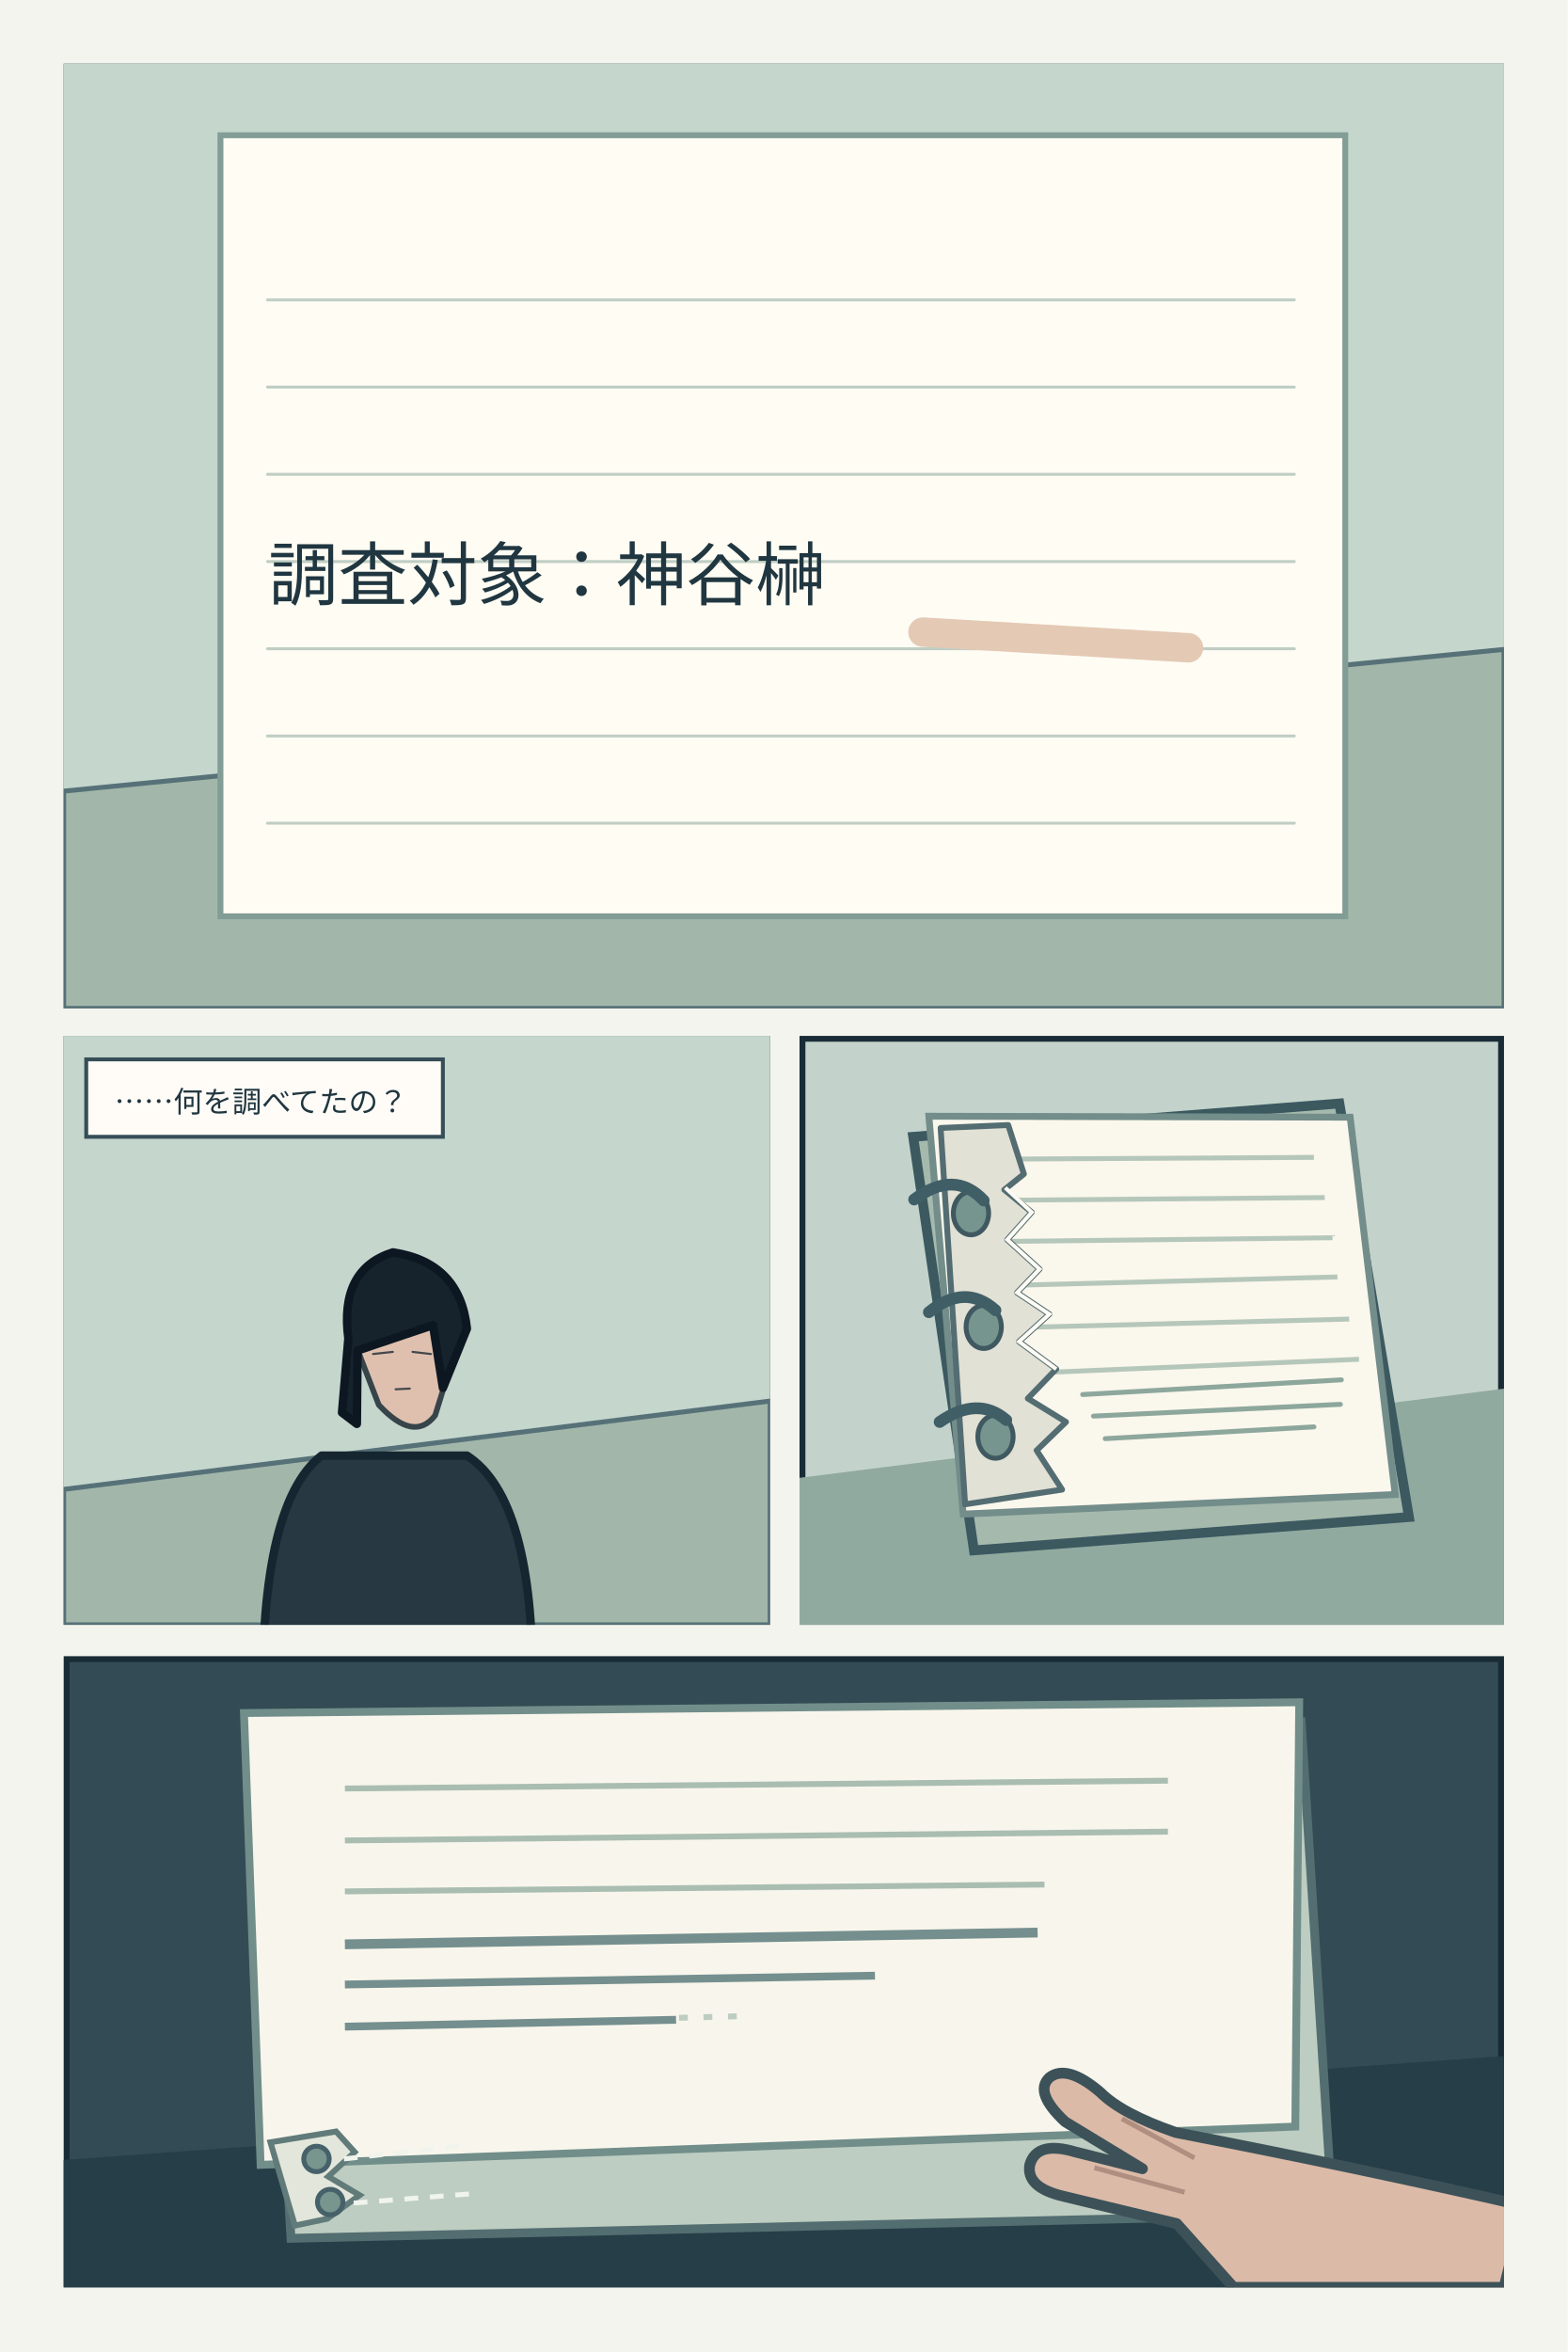
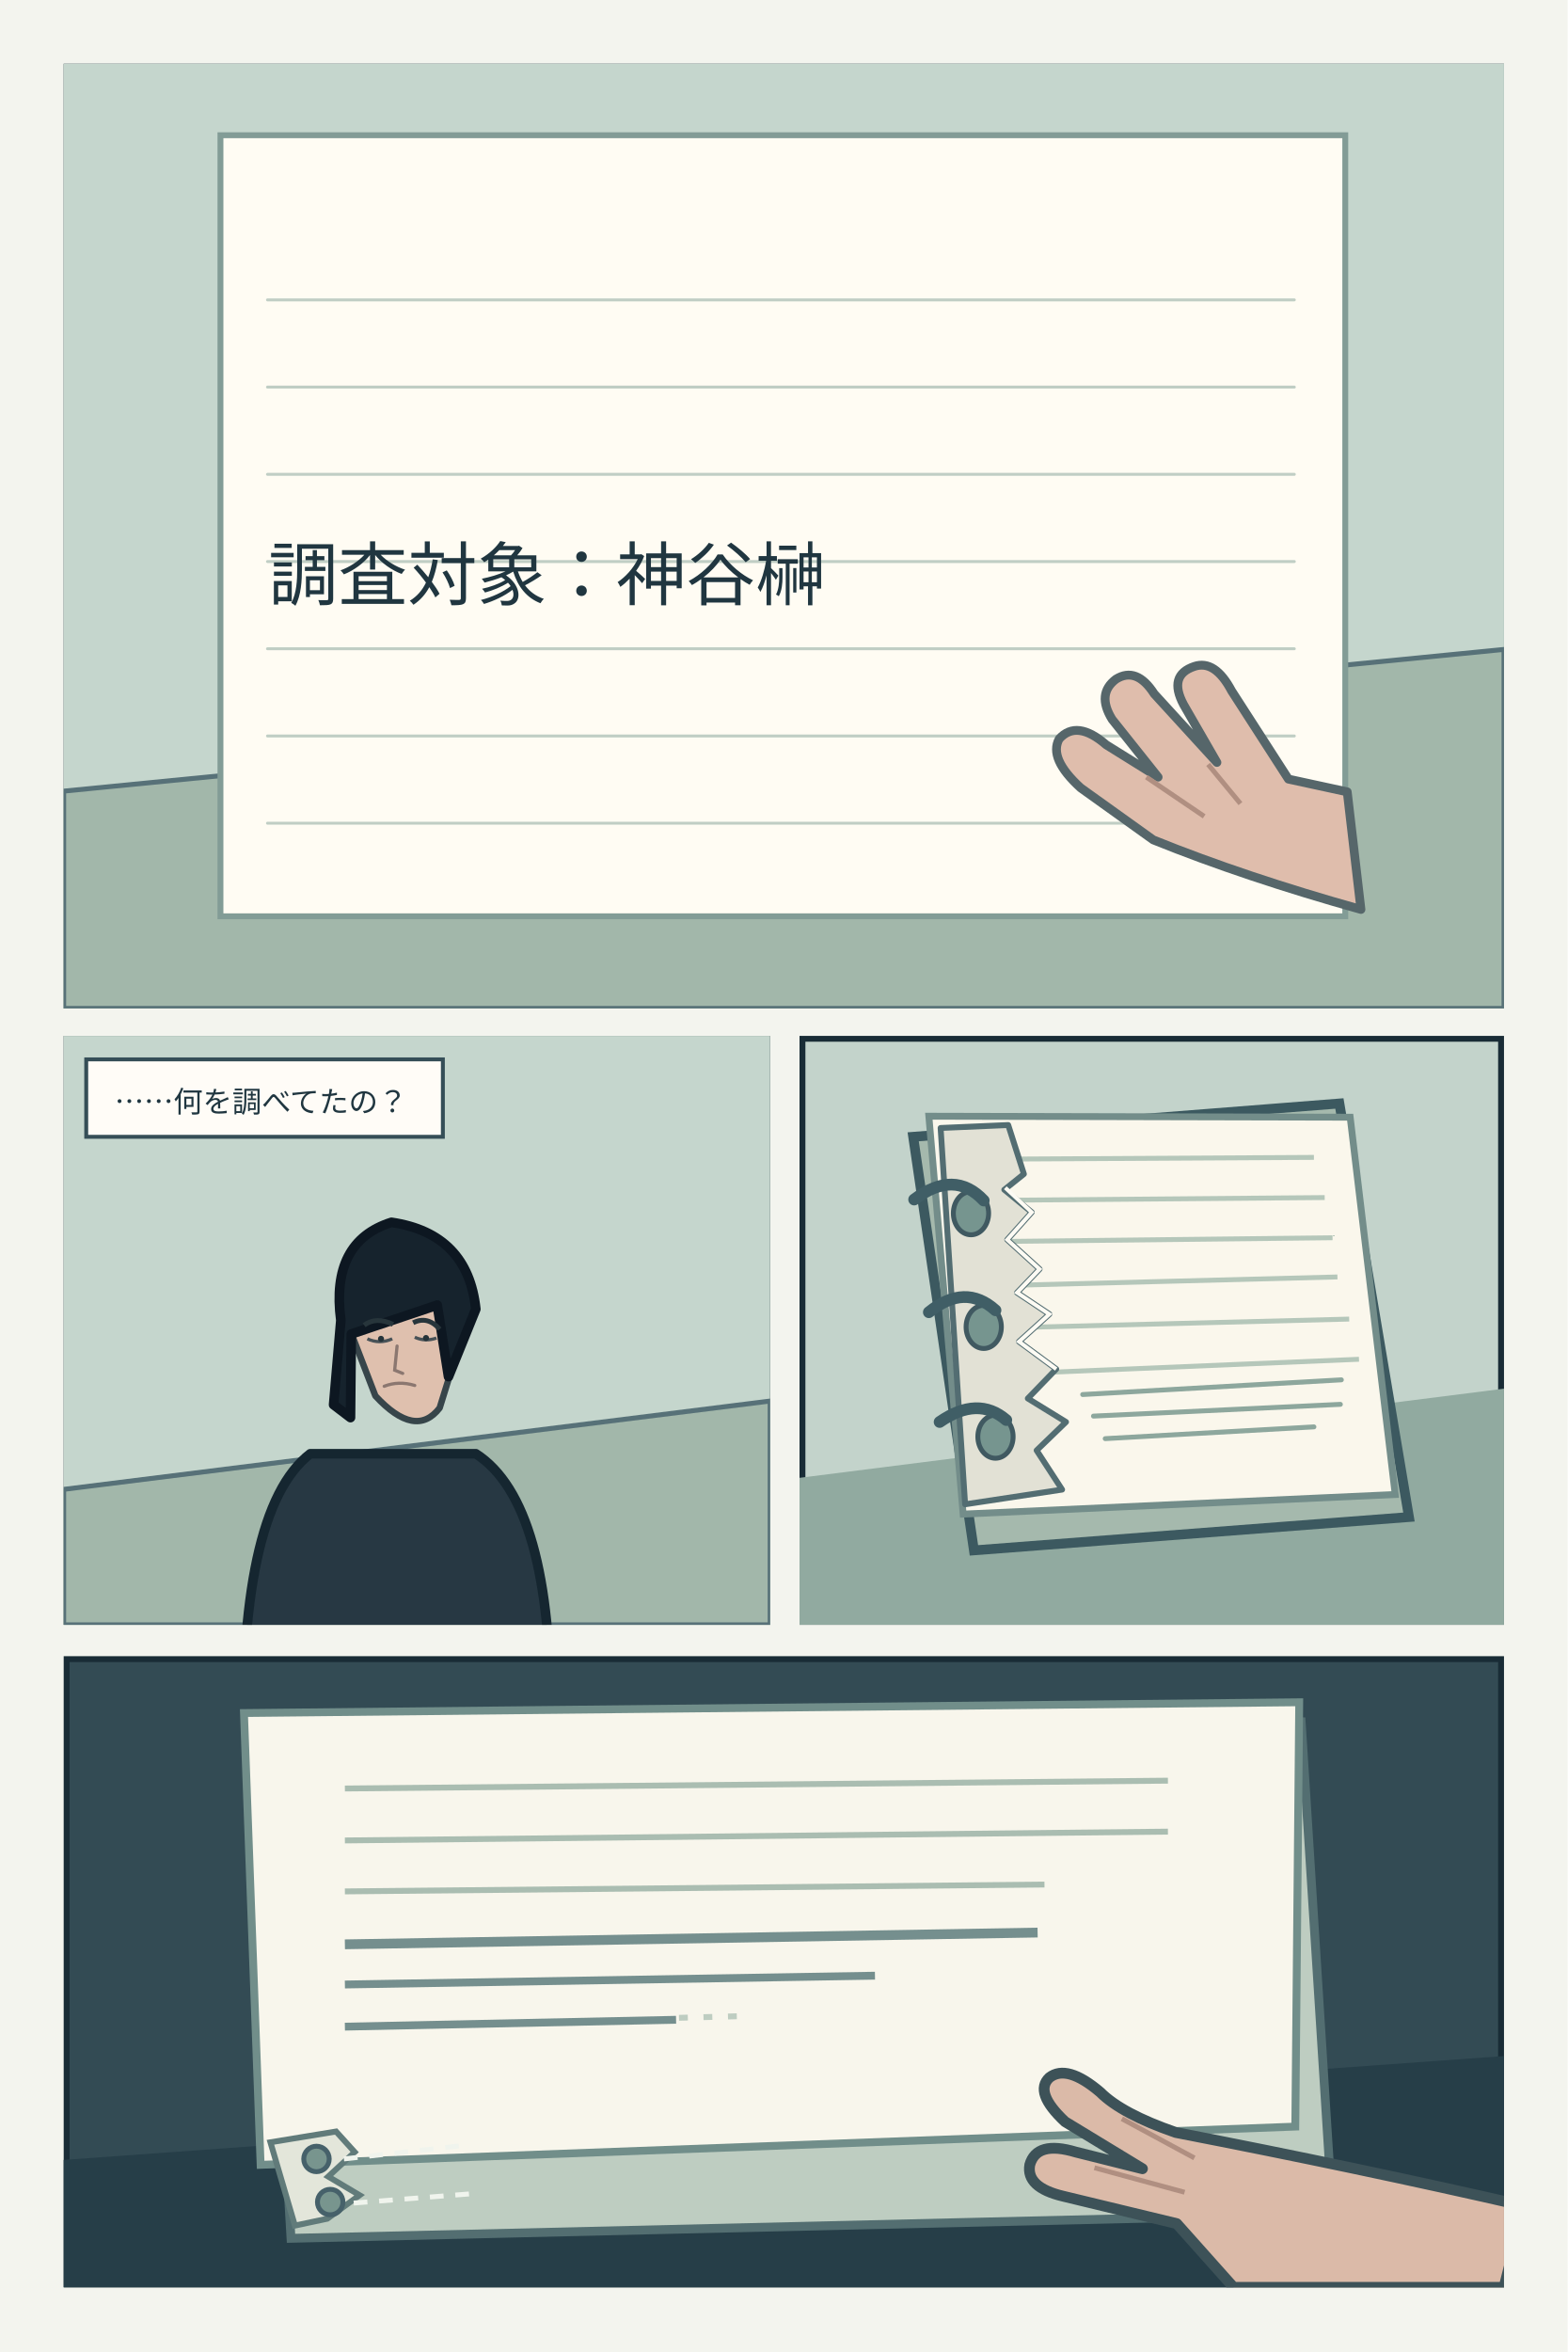
<svg xmlns="http://www.w3.org/2000/svg" width="1600" height="2400" viewBox="0 0 1600 2400">
  <rect x="0" y="0" width="1600" height="2400" fill="#f3f4ee" stroke="none" stroke-width="0" />
  <g id="31-1">
    <svg x="65" y="65" width="1470" height="964" viewBox="0 0 1470 964">
      <rect x="2" y="2" width="1466" height="960" fill="#f8f9f3" stroke="#192c36" stroke-width="8" />
      <rect x="0" y="0" width="1470" height="964" fill="#c5d6cd" stroke="none" stroke-width="0" />
      <path d="M0 742.28L1470 597.68V964H0Z" fill="#a2b7aa" stroke="#577178" stroke-width="5" stroke-linejoin="round" stroke-linecap="round" />
      <rect x="160" y="73" width="1148" height="797" fill="#fffcf3" stroke="#829c96" stroke-width="6" />
      <path d="M208 241L1256 241" fill="none" stroke="#c0cec4" stroke-width="3" stroke-linejoin="round" stroke-linecap="round" />
      <path d="M208 330L1256 330" fill="none" stroke="#c0cec4" stroke-width="3" stroke-linejoin="round" stroke-linecap="round" />
      <path d="M208 419L1256 419" fill="none" stroke="#c0cec4" stroke-width="3" stroke-linejoin="round" stroke-linecap="round" />
      <path d="M208 508L1256 508" fill="none" stroke="#c0cec4" stroke-width="3" stroke-linejoin="round" stroke-linecap="round" />
      <path d="M208 597L1256 597" fill="none" stroke="#c0cec4" stroke-width="3" stroke-linejoin="round" stroke-linecap="round" />
      <path d="M208 686L1256 686" fill="none" stroke="#c0cec4" stroke-width="3" stroke-linejoin="round" stroke-linecap="round" />
      <path d="M208 775L1256 775" fill="none" stroke="#c0cec4" stroke-width="3" stroke-linejoin="round" stroke-linecap="round" />
      <text x="209" y="547" font-family="Noto Sans CJK JP,sans-serif" font-size="71" font-weight="500" fill="#203640">調査対象：神谷榊</text>
-       <path d="M877 580L1148 596" fill="none" stroke="#e4c9b5" stroke-width="30" stroke-linejoin="round" stroke-linecap="round" />
+       <path d="M1324 863Q1206 830 1112 792L1038 739Q1005 709 1016 689Q1034 669 1064 695L1117 728L1070 669Q1054 643 1074 628Q1095 615 1113 643L1177 713L1143 654Q1127 624 1154 615Q1175 608 1192 640L1250 730L1310 743Z" fill="#dfbdac" stroke="#56666a" stroke-width="9" stroke-linejoin="round" />
+       <path d="M1105 728L1164 768M1168 715L1201 755" fill="none" stroke="#b08f81" stroke-width="5" />
    </svg>
  </g>
  <g id="31-2">
    <svg x="816" y="1057" width="719" height="601" viewBox="0 0 719 601">
      <rect x="2" y="2" width="715" height="597" fill="#c3d3cb" stroke="#192c36" stroke-width="8" />
      <path d="M0 451L719 360V601H0Z" fill="#91aaa0" />
      <path d="M116 103L551 69L622 491L178 525Z" fill="#a5b9ad" stroke="#3c5960" stroke-width="10" />
      <path d="M132 82L562 83L608 468L167 488Z" fill="#faf7ec" stroke="#738d8a" stroke-width="7" />
      <path d="M166 126L525 124M177 168L536 165M187 210L544 206M200 255L549 246M208 298L561 289M214 345L571 330" fill="none" stroke="#b5c7ba" stroke-width="5" />
      <path d="M144 94L213 91L229 141L209 157L237 180L212 208L245 238L222 262L255 284L224 312L262 340L233 370L272 394L242 423L268 463L169 478Z" fill="#e2e1d5" stroke="#536d72" stroke-width="6" stroke-linejoin="round" />
      <path d="M210 155L237 180L212 208L245 238L222 262L255 284L224 312L262 340" fill="none" stroke="#fdfbf4" stroke-width="4" />
      <ellipse cx="175" cy="181" rx="18" ry="22" fill="#76958f" stroke="#405961" stroke-width="5" />
      <ellipse cx="188" cy="297" rx="18" ry="22" fill="#76958f" stroke="#405961" stroke-width="5" />
      <ellipse cx="200" cy="409" rx="18" ry="22" fill="#76958f" stroke="#405961" stroke-width="5" />
      <path d="M117 167Q158 136 188 168M132 282Q169 252 200 280M143 394Q182 367 211 392" fill="none" stroke="#405e66" stroke-width="12" stroke-linecap="round" />
      <path d="M289 366L553 351M300 388L552 376M312 411L525 399" stroke="#8da79d" stroke-width="5" stroke-linecap="round" />
    </svg>
  </g>
  <g id="31-3">
    <svg x="65" y="1057" width="721" height="601" viewBox="0 0 721 601">
      <rect x="2" y="2" width="717" height="597" fill="#f8f9f3" stroke="#192c36" stroke-width="8" />
      <rect x="0" y="0" width="721" height="601" fill="#c5d6cd" stroke="none" stroke-width="0" />
      <path d="M0 462.77L721 372.62V601H0Z" fill="#a2b7aa" stroke="#577178" stroke-width="5" stroke-linejoin="round" stroke-linecap="round" />
-       <g transform="translate(346 442) scale(0.72)">
+       <g transform="translate(346 442) scale(0.82)">
        <path d="M-115-19Q-206 51-198 365L-151 587L156 587L184 311Q186 42 91-19Z" fill="#273843" stroke="#152630" stroke-width="12" stroke-linejoin="round" stroke-linecap="round" />
        <path d="M-64-169Q-73-265-1-270Q85-265 74-166L46-76Q16-37-34-91Z" fill="#dfc0ae" stroke="#37454a" stroke-width="8" stroke-linejoin="round" stroke-linecap="round" />
        <path d="M-77-185Q-90-283-14-307Q81-293 91-199L57-115L43-204L-64-168L-65-64L-86-80Z" fill="#16232d" stroke="#0d1721" stroke-width="12" stroke-linejoin="round" stroke-linecap="round" />
-         <path d="M-42-163L-14-166M14-166L40-163M-10-113L10-114" fill="none" stroke="#44484c" stroke-width="3" stroke-linejoin="round" stroke-linecap="round" />
+         <path d="M-48-179Q-33-190-12-180M13-182Q31-191 46-174" fill="none" stroke="#27353b" stroke-width="6" />
+         <path d="M-44-162Q-29-155-13-162M15-164Q28-158 42-163" stroke="#485257" stroke-width="4" fill="none" />
+         <circle cx="-27" cy="-162" r="3.8" fill="#26343a" />
+         <circle cx="29" cy="-163" r="3.8" fill="#26343a" />
+         <path d="M-7-153L-10-123L0-119M-23-103Q-5-110 15-104" fill="none" stroke="#8b7770" stroke-width="4" stroke-linecap="round" />
      </g>
      <rect x="23" y="24" width="364" height="79" fill="#fffcf7" stroke="#354e57" stroke-width="4" />
      <text x="52" y="78" font-family="Noto Sans CJK JP,sans-serif" font-size="30" font-weight="500" fill="#203640">……何を調べてたの？</text>
    </svg>
  </g>
  <g id="31-4">
    <svg x="65" y="1690" width="1470" height="644" viewBox="0 0 1470 644">
      <rect x="2" y="2" width="1466" height="640" fill="#334b54" stroke="#192c36" stroke-width="8" />
      <path d="M0 514L1470 408V644H0Z" fill="#263e48" />
      <path d="M202 83L1263 67L1295 569L232 594Z" fill="#becdc1" stroke="#536e71" stroke-width="9" />
      <path d="M184 58L1261 47L1257 480L201 519Z" fill="#f8f6ec" stroke="#718e8a" stroke-width="8" />
      <path d="M287 135L1127 127M287 188L1127 179M287 240L1001 233" fill="none" stroke="#aabdb1" stroke-width="6" />
      <path d="M287 294L994 282" fill="none" stroke="#758f8e" stroke-width="10" />
      <path d="M287 335L828 326" fill="none" stroke="#758f8e" stroke-width="8" />
      <path d="M287 378L625 371" fill="none" stroke="#758f8e" stroke-width="8" />
      <path d="M628 369L702 367" fill="none" stroke="#becdc1" stroke-width="6" stroke-dasharray="9 16" />
      <path d="M211 496L278 485L297 506L270 531L302 550L269 574L236 581Z" fill="#e3e6da" stroke="#617b7a" stroke-width="6" />
      <circle cx="258" cy="513" r="13" fill="#78958e" stroke="#46616a" stroke-width="5" />
      <circle cx="272" cy="557" r="13" fill="#78958e" stroke="#46616a" stroke-width="5" />
      <path d="M286 513L410 499M296 558L423 548" stroke="#f0f4ed" stroke-width="5" stroke-dasharray="14 12" />
      <path d="M1491 561Q1321 522 1135 486Q1080 467 1058 445Q1024 416 1006 430Q990 445 1022 475L1101 523L1033 506Q993 494 986 519Q982 542 1020 551L1136 579L1194 644H1470Z" fill="#dbbaa8" stroke="#3d5258" stroke-width="11" stroke-linejoin="round" />
      <path d="M1052 522L1144 547M1080 472L1154 512" fill="none" stroke="#b08f81" stroke-width="5" />
    </svg>
  </g>
</svg>
